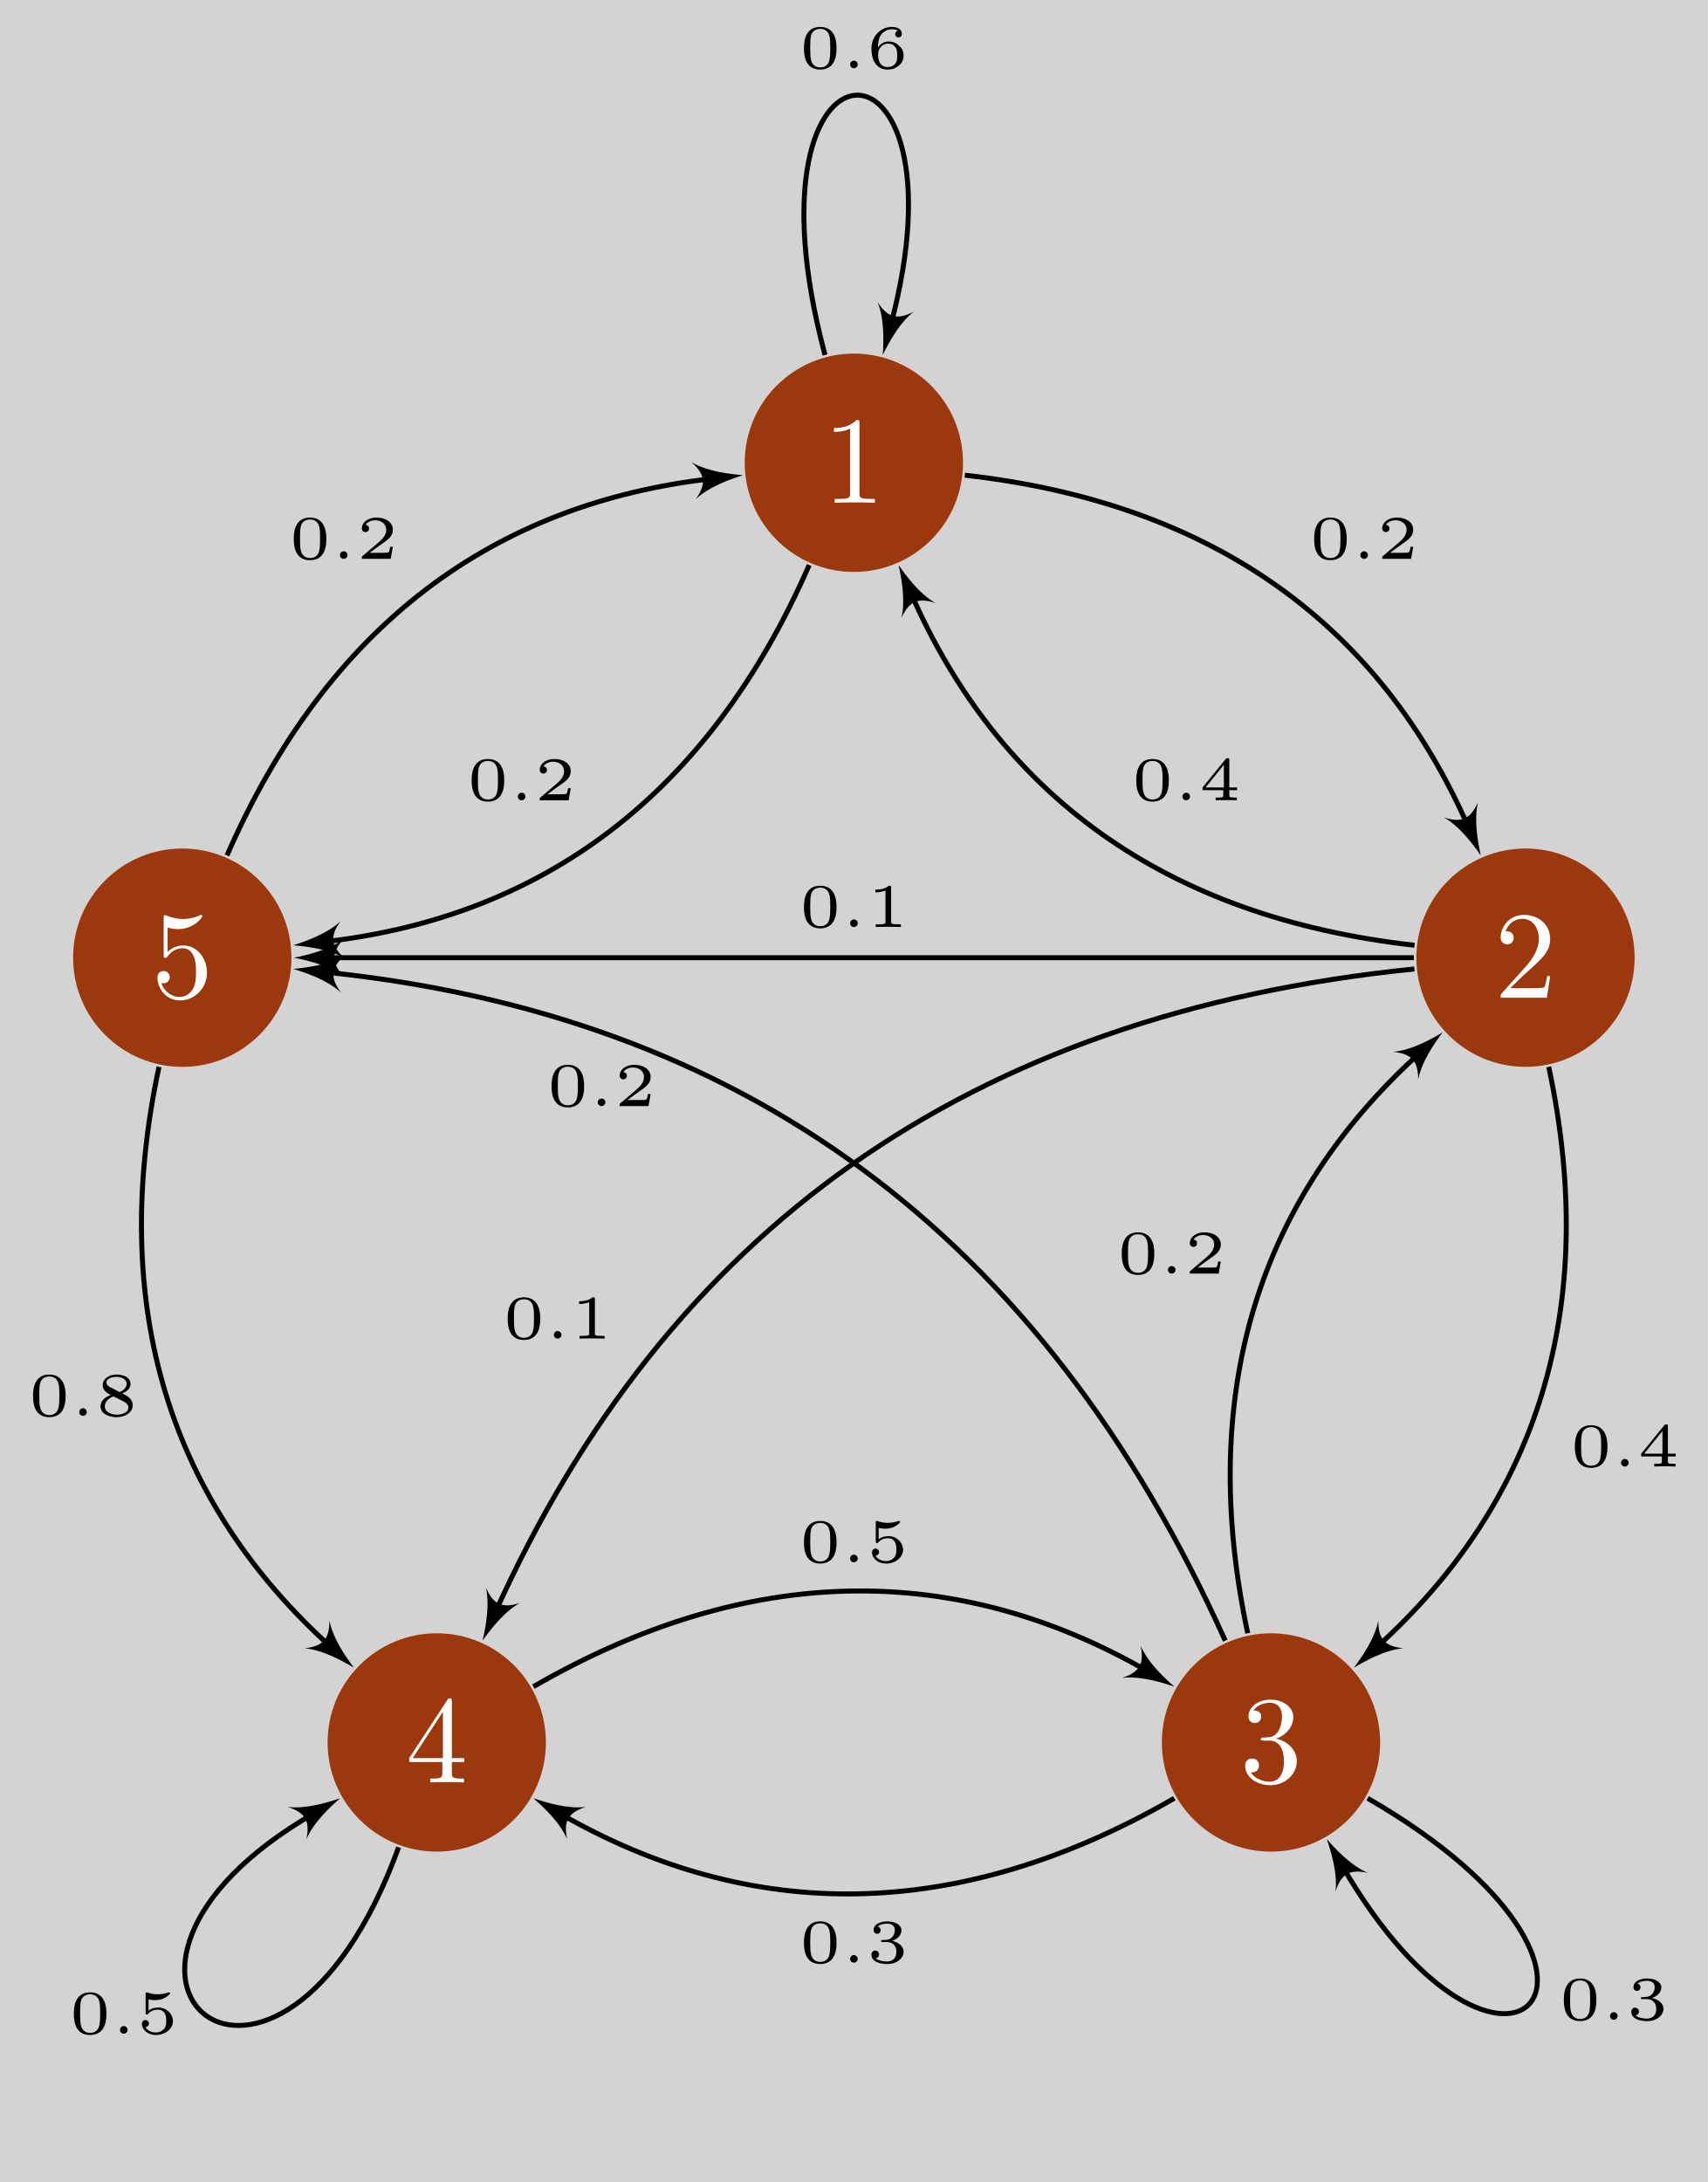
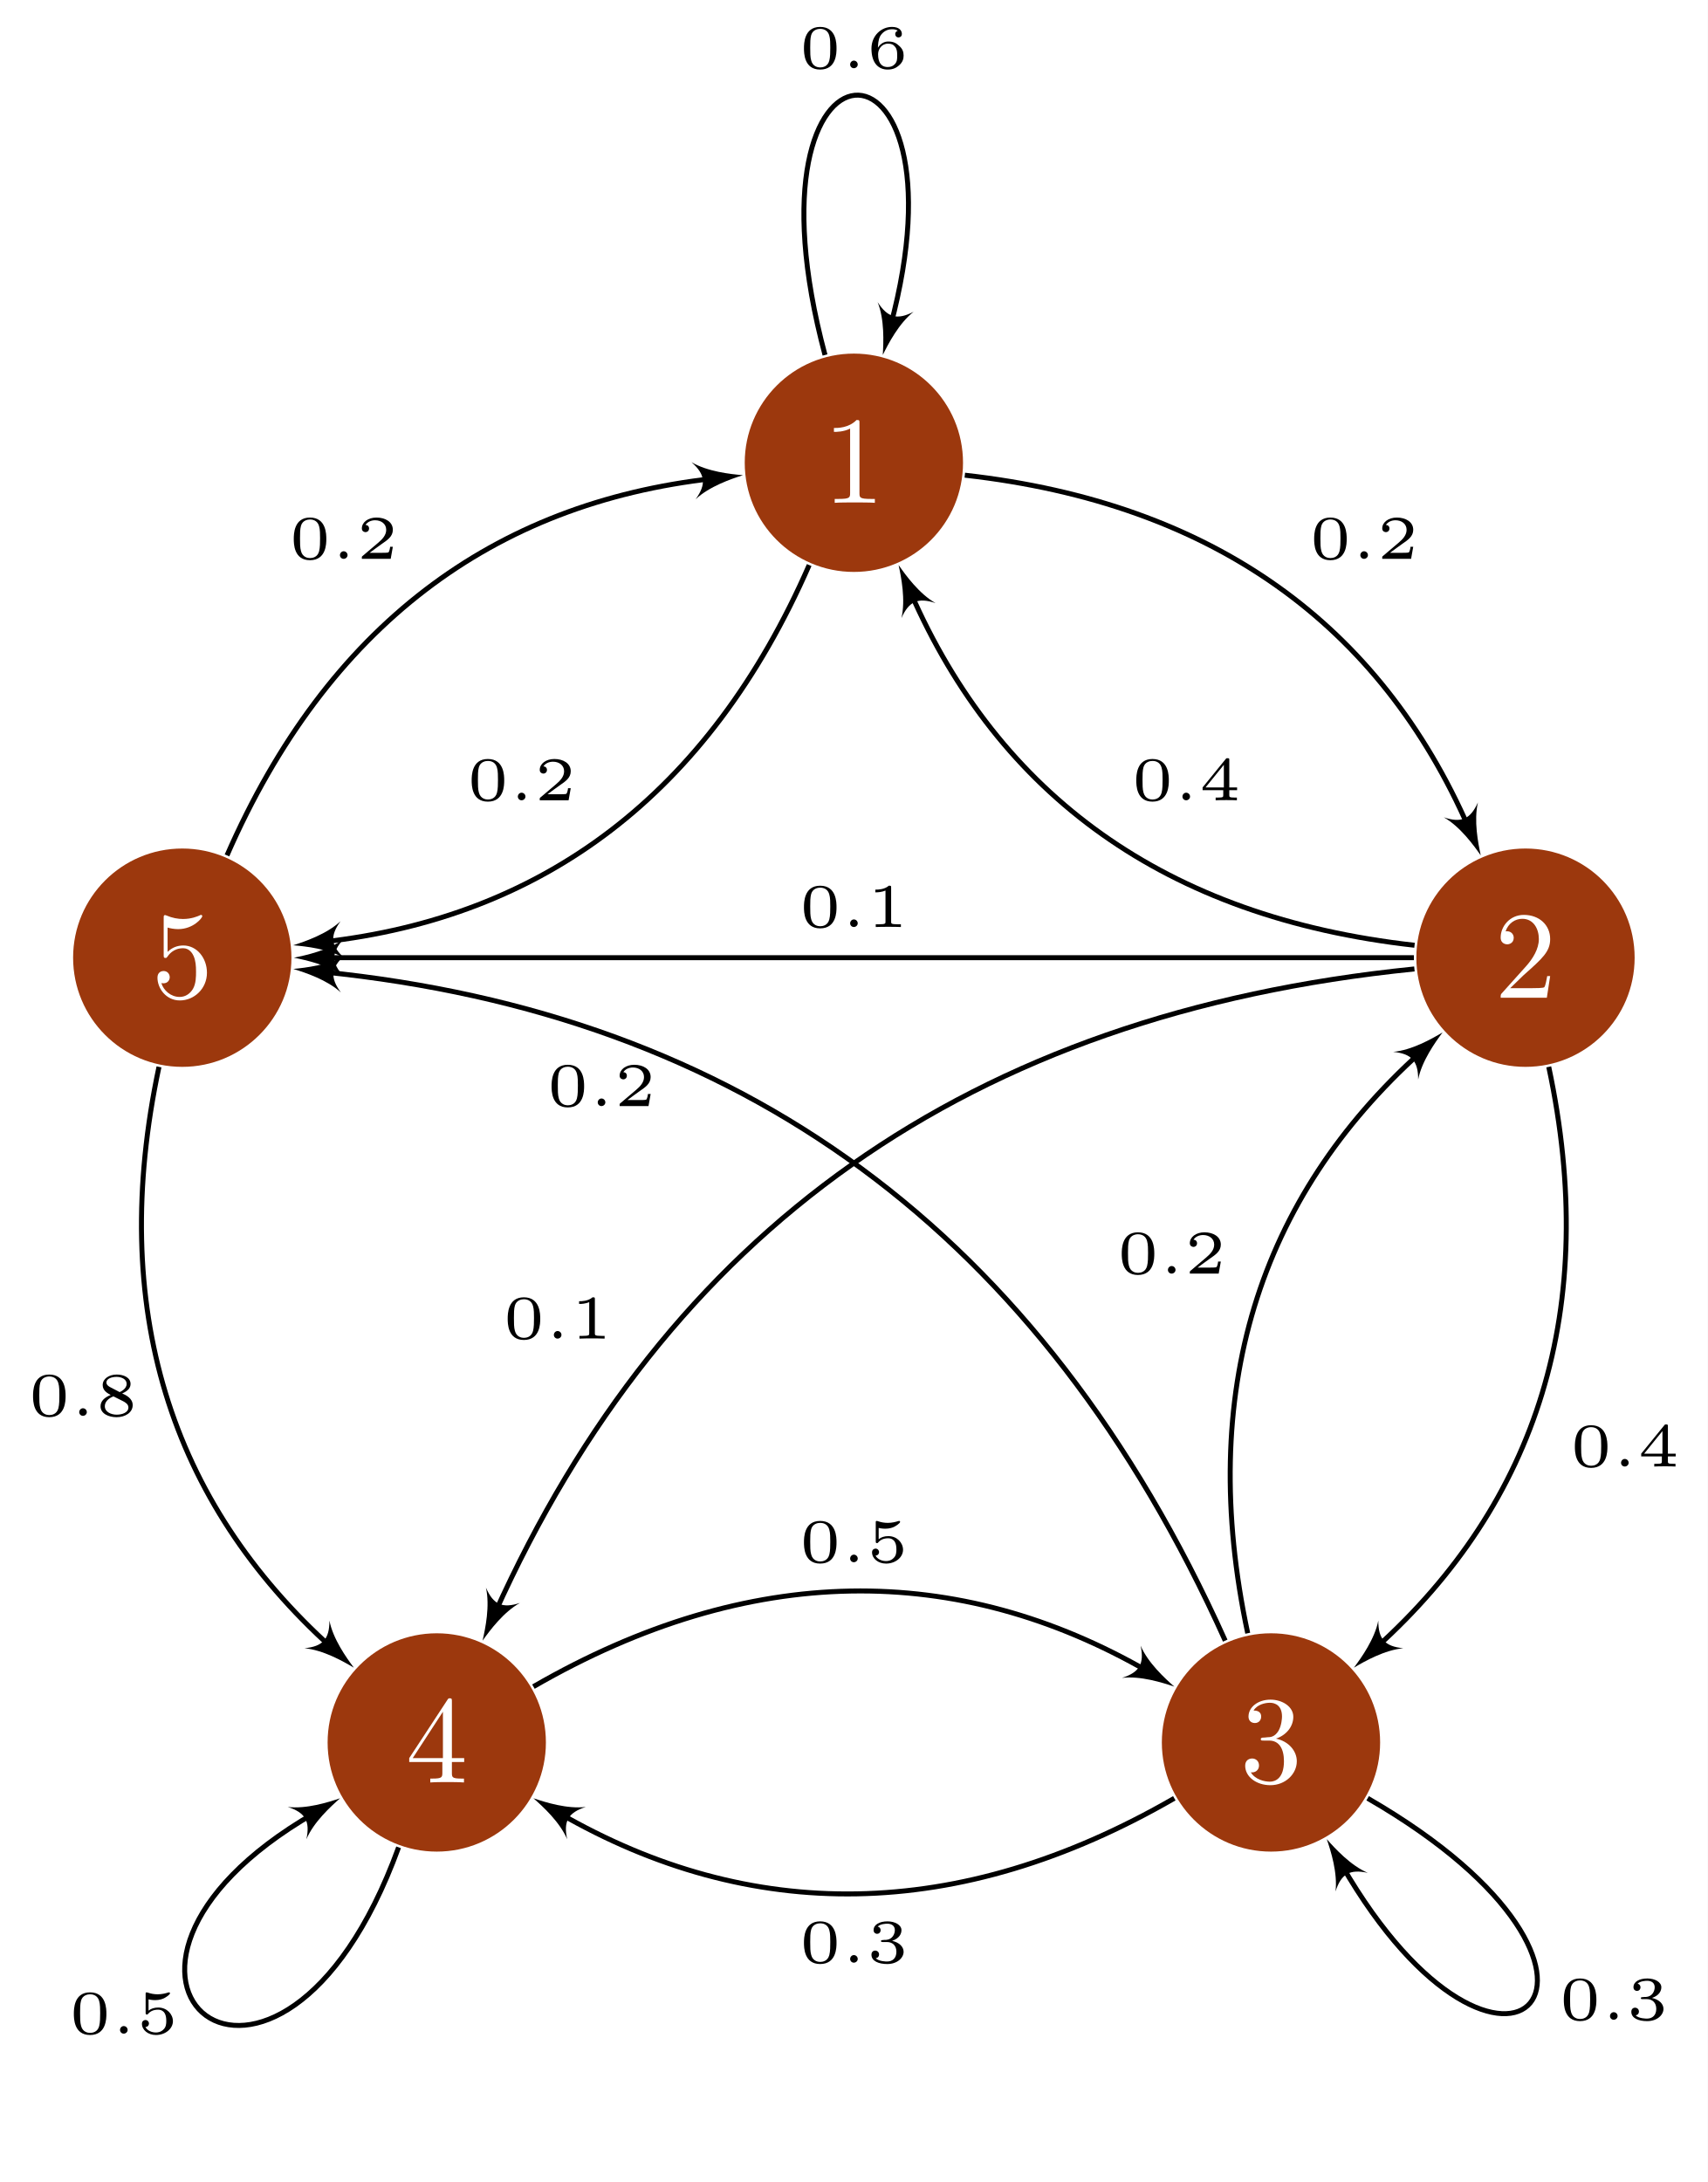
<svg xmlns="http://www.w3.org/2000/svg" xmlns:xlink="http://www.w3.org/1999/xlink" width="136.951" height="174.974" viewBox="0 0 136.951 174.974">
-   <rect width="100%" height="100%" fill="lightgray" />
+   <rect width="100%" height="100%" fill="white" />
  <defs>
    <g>
      <g id="glyph-0-0">
        <path d="M 2.938 -6.375 C 2.938 -6.625 2.938 -6.641 2.703 -6.641 C 2.078 -6 1.203 -6 0.891 -6 L 0.891 -5.688 C 1.094 -5.688 1.672 -5.688 2.188 -5.953 L 2.188 -0.781 C 2.188 -0.422 2.156 -0.312 1.266 -0.312 L 0.953 -0.312 L 0.953 0 C 1.297 -0.031 2.156 -0.031 2.562 -0.031 C 2.953 -0.031 3.828 -0.031 4.172 0 L 4.172 -0.312 L 3.859 -0.312 C 2.953 -0.312 2.938 -0.422 2.938 -0.781 Z M 2.938 -6.375 " />
      </g>
      <g id="glyph-0-1">
        <path d="M 1.266 -0.766 L 2.328 -1.797 C 3.875 -3.172 4.469 -3.703 4.469 -4.703 C 4.469 -5.844 3.578 -6.641 2.359 -6.641 C 1.234 -6.641 0.5 -5.719 0.5 -4.828 C 0.5 -4.281 1 -4.281 1.031 -4.281 C 1.203 -4.281 1.547 -4.391 1.547 -4.812 C 1.547 -5.062 1.359 -5.328 1.016 -5.328 C 0.938 -5.328 0.922 -5.328 0.891 -5.312 C 1.109 -5.969 1.656 -6.328 2.234 -6.328 C 3.141 -6.328 3.562 -5.516 3.562 -4.703 C 3.562 -3.906 3.078 -3.125 2.516 -2.5 L 0.609 -0.375 C 0.5 -0.266 0.5 -0.234 0.5 0 L 4.203 0 L 4.469 -1.734 L 4.234 -1.734 C 4.172 -1.438 4.109 -1 4 -0.844 C 3.938 -0.766 3.281 -0.766 3.062 -0.766 Z M 1.266 -0.766 " />
      </g>
      <g id="glyph-0-2">
        <path d="M 2.891 -3.516 C 3.703 -3.781 4.281 -4.469 4.281 -5.266 C 4.281 -6.078 3.406 -6.641 2.453 -6.641 C 1.453 -6.641 0.688 -6.047 0.688 -5.281 C 0.688 -4.953 0.906 -4.766 1.203 -4.766 C 1.5 -4.766 1.703 -4.984 1.703 -5.281 C 1.703 -5.766 1.234 -5.766 1.094 -5.766 C 1.391 -6.266 2.047 -6.391 2.406 -6.391 C 2.828 -6.391 3.375 -6.172 3.375 -5.281 C 3.375 -5.156 3.344 -4.578 3.094 -4.141 C 2.797 -3.656 2.453 -3.625 2.203 -3.625 C 2.125 -3.609 1.891 -3.594 1.812 -3.594 C 1.734 -3.578 1.672 -3.562 1.672 -3.469 C 1.672 -3.359 1.734 -3.359 1.906 -3.359 L 2.344 -3.359 C 3.156 -3.359 3.531 -2.688 3.531 -1.703 C 3.531 -0.344 2.844 -0.062 2.406 -0.062 C 1.969 -0.062 1.219 -0.234 0.875 -0.812 C 1.219 -0.766 1.531 -0.984 1.531 -1.359 C 1.531 -1.719 1.266 -1.922 0.984 -1.922 C 0.734 -1.922 0.422 -1.781 0.422 -1.344 C 0.422 -0.438 1.344 0.219 2.438 0.219 C 3.656 0.219 4.562 -0.688 4.562 -1.703 C 4.562 -2.516 3.922 -3.297 2.891 -3.516 Z M 2.891 -3.516 " />
      </g>
      <g id="glyph-0-3">
        <path d="M 2.938 -1.641 L 2.938 -0.781 C 2.938 -0.422 2.906 -0.312 2.172 -0.312 L 1.969 -0.312 L 1.969 0 C 2.375 -0.031 2.891 -0.031 3.312 -0.031 C 3.734 -0.031 4.25 -0.031 4.672 0 L 4.672 -0.312 L 4.453 -0.312 C 3.719 -0.312 3.703 -0.422 3.703 -0.781 L 3.703 -1.641 L 4.688 -1.641 L 4.688 -1.953 L 3.703 -1.953 L 3.703 -6.484 C 3.703 -6.688 3.703 -6.75 3.531 -6.75 C 3.453 -6.75 3.422 -6.75 3.344 -6.625 L 0.281 -1.953 L 0.281 -1.641 Z M 2.984 -1.953 L 0.562 -1.953 L 2.984 -5.672 Z M 2.984 -1.953 " />
      </g>
      <g id="glyph-0-4">
        <path d="M 4.469 -2 C 4.469 -3.188 3.656 -4.188 2.578 -4.188 C 2.109 -4.188 1.672 -4.031 1.312 -3.672 L 1.312 -5.625 C 1.516 -5.562 1.844 -5.5 2.156 -5.5 C 3.391 -5.5 4.094 -6.406 4.094 -6.531 C 4.094 -6.594 4.062 -6.641 3.984 -6.641 C 3.984 -6.641 3.953 -6.641 3.906 -6.609 C 3.703 -6.516 3.219 -6.312 2.547 -6.312 C 2.156 -6.312 1.688 -6.391 1.219 -6.594 C 1.141 -6.625 1.125 -6.625 1.109 -6.625 C 1 -6.625 1 -6.547 1 -6.391 L 1 -3.438 C 1 -3.266 1 -3.188 1.141 -3.188 C 1.219 -3.188 1.234 -3.203 1.281 -3.266 C 1.391 -3.422 1.75 -3.969 2.562 -3.969 C 3.078 -3.969 3.328 -3.516 3.406 -3.328 C 3.562 -2.953 3.594 -2.578 3.594 -2.078 C 3.594 -1.719 3.594 -1.125 3.344 -0.703 C 3.109 -0.312 2.734 -0.062 2.281 -0.062 C 1.562 -0.062 0.984 -0.594 0.812 -1.172 C 0.844 -1.172 0.875 -1.156 0.984 -1.156 C 1.312 -1.156 1.484 -1.406 1.484 -1.641 C 1.484 -1.891 1.312 -2.141 0.984 -2.141 C 0.844 -2.141 0.5 -2.062 0.5 -1.609 C 0.5 -0.75 1.188 0.219 2.297 0.219 C 3.453 0.219 4.469 -0.734 4.469 -2 Z M 4.469 -2 " />
      </g>
      <g id="glyph-1-0">
        <path d="M 3 -1.594 C 3 -1.953 3 -3.312 1.688 -3.312 C 0.391 -3.312 0.391 -1.953 0.391 -1.594 C 0.391 -1.234 0.391 0.109 1.688 0.109 C 3 0.109 3 -1.234 3 -1.594 Z M 1.688 -0.062 C 1.516 -0.062 1.094 -0.125 0.969 -0.625 C 0.891 -0.891 0.891 -1.25 0.891 -1.656 C 0.891 -2.031 0.891 -2.375 0.969 -2.656 C 1.094 -3.078 1.484 -3.156 1.688 -3.156 C 2.062 -3.156 2.328 -2.969 2.422 -2.609 C 2.5 -2.359 2.5 -1.953 2.5 -1.656 C 2.5 -1.312 2.5 -0.906 2.422 -0.609 C 2.297 -0.125 1.891 -0.062 1.688 -0.062 Z M 1.688 -0.062 " />
      </g>
      <g id="glyph-1-1">
        <path d="M 1.312 -0.297 C 1.312 -0.469 1.172 -0.609 1 -0.609 C 0.844 -0.609 0.703 -0.469 0.703 -0.297 C 0.703 -0.141 0.828 0 1 0 C 1.172 0 1.312 -0.141 1.312 -0.297 Z M 1.312 -0.297 " />
      </g>
      <g id="glyph-1-2">
        <path d="M 0.922 -1.641 C 0.938 -1.859 0.938 -2.266 1.109 -2.578 C 1.266 -2.844 1.578 -3.125 2.047 -3.125 C 2.141 -3.125 2.375 -3.125 2.516 -3 C 2.438 -2.984 2.312 -2.906 2.312 -2.734 C 2.312 -2.578 2.422 -2.469 2.578 -2.469 C 2.656 -2.469 2.844 -2.516 2.844 -2.75 C 2.844 -3.016 2.641 -3.312 2.047 -3.312 C 1.188 -3.312 0.406 -2.609 0.406 -1.578 C 0.406 -0.391 0.984 0.109 1.703 0.109 C 2.203 0.109 2.438 -0.078 2.609 -0.219 C 2.922 -0.484 2.984 -0.766 2.984 -1.016 C 2.984 -1.328 2.891 -1.562 2.625 -1.797 C 2.406 -2 2.188 -2.141 1.75 -2.141 C 1.453 -2.141 1.141 -2 0.922 -1.641 Z M 1.703 -0.094 C 0.938 -0.094 0.938 -0.922 0.938 -1.125 C 0.938 -1.516 1.219 -1.969 1.734 -1.969 C 2 -1.969 2.156 -1.906 2.312 -1.703 C 2.453 -1.516 2.469 -1.312 2.469 -1.031 C 2.469 -0.734 2.469 -0.547 2.297 -0.344 C 2.156 -0.188 1.984 -0.094 1.703 -0.094 Z M 1.703 -0.094 " />
      </g>
      <g id="glyph-1-3">
        <path d="M 2.938 -0.969 L 2.719 -0.969 C 2.719 -0.875 2.656 -0.562 2.578 -0.516 C 2.547 -0.484 2.125 -0.484 2.047 -0.484 L 1.078 -0.484 C 1.406 -0.719 1.766 -1 2.062 -1.203 C 2.516 -1.516 2.938 -1.797 2.938 -2.328 C 2.938 -2.969 2.328 -3.312 1.625 -3.312 C 0.953 -3.312 0.453 -2.938 0.453 -2.438 C 0.453 -2.188 0.672 -2.141 0.75 -2.141 C 0.875 -2.141 1.031 -2.234 1.031 -2.438 C 1.031 -2.609 0.906 -2.719 0.75 -2.719 C 0.891 -2.953 1.188 -3.094 1.516 -3.094 C 2 -3.094 2.406 -2.812 2.406 -2.328 C 2.406 -1.906 2.109 -1.578 1.734 -1.266 L 0.516 -0.234 C 0.469 -0.188 0.453 -0.188 0.453 -0.156 L 0.453 0 L 2.766 0 Z M 2.938 -0.969 " />
      </g>
      <g id="glyph-1-4">
        <path d="M 3.078 -0.812 L 3.078 -1.031 L 2.453 -1.031 L 2.453 -3.219 C 2.453 -3.344 2.453 -3.375 2.312 -3.375 C 2.219 -3.375 2.219 -3.375 2.156 -3.297 L 0.312 -1.031 L 0.312 -0.812 L 1.969 -0.812 L 1.969 -0.422 C 1.969 -0.266 1.969 -0.219 1.547 -0.219 L 1.359 -0.219 L 1.359 0 C 1.594 -0.016 1.922 -0.016 2.219 -0.016 C 2.5 -0.016 2.828 -0.016 3.062 0 L 3.062 -0.219 L 2.891 -0.219 C 2.453 -0.219 2.453 -0.266 2.453 -0.422 L 2.453 -0.812 Z M 2.016 -2.844 L 2.016 -1.031 L 0.547 -1.031 Z M 2.016 -2.844 " />
      </g>
      <g id="glyph-1-5">
        <path d="M 1.984 -3.172 C 1.984 -3.312 1.969 -3.312 1.797 -3.312 C 1.453 -3 0.891 -3 0.797 -3 L 0.719 -3 L 0.719 -2.781 L 0.797 -2.781 C 0.906 -2.781 1.234 -2.797 1.531 -2.922 L 1.531 -0.422 C 1.531 -0.281 1.531 -0.219 1 -0.219 L 0.75 -0.219 L 0.75 0 C 1.016 -0.016 1.469 -0.016 1.75 -0.016 C 2.047 -0.016 2.484 -0.016 2.766 0 L 2.766 -0.219 L 2.516 -0.219 C 1.984 -0.219 1.984 -0.281 1.984 -0.422 Z M 1.984 -3.172 " />
      </g>
      <g id="glyph-1-6">
        <path d="M 1.641 -1.656 C 2.109 -1.656 2.406 -1.359 2.406 -0.875 C 2.406 -0.359 2.094 -0.094 1.656 -0.094 C 1.594 -0.094 1 -0.094 0.75 -0.359 C 0.953 -0.391 1.016 -0.531 1.016 -0.656 C 1.016 -0.844 0.875 -0.969 0.703 -0.969 C 0.547 -0.969 0.406 -0.859 0.406 -0.641 C 0.406 -0.125 0.984 0.109 1.672 0.109 C 2.484 0.109 2.984 -0.391 2.984 -0.875 C 2.984 -1.281 2.625 -1.625 2.062 -1.75 C 2.656 -1.953 2.812 -2.328 2.812 -2.609 C 2.812 -3.016 2.312 -3.312 1.688 -3.312 C 1.062 -3.312 0.578 -3.062 0.578 -2.609 C 0.578 -2.375 0.766 -2.312 0.859 -2.312 C 1 -2.312 1.141 -2.422 1.141 -2.609 C 1.141 -2.719 1.078 -2.859 0.906 -2.891 C 1.109 -3.109 1.562 -3.125 1.672 -3.125 C 2.031 -3.125 2.281 -2.953 2.281 -2.609 C 2.281 -2.312 2.094 -1.859 1.578 -1.828 C 1.438 -1.828 1.422 -1.828 1.281 -1.812 C 1.234 -1.812 1.172 -1.812 1.172 -1.734 C 1.172 -1.656 1.219 -1.656 1.312 -1.656 Z M 1.641 -1.656 " />
      </g>
      <g id="glyph-1-7">
        <path d="M 0.984 -2.75 C 1.234 -2.688 1.469 -2.688 1.516 -2.688 C 1.859 -2.688 2.109 -2.781 2.234 -2.844 C 2.359 -2.906 2.703 -3.125 2.703 -3.234 C 2.703 -3.312 2.641 -3.312 2.625 -3.312 C 2.609 -3.312 2.609 -3.312 2.547 -3.297 C 2.359 -3.234 2.047 -3.156 1.719 -3.156 C 1.438 -3.156 1.172 -3.203 0.906 -3.297 C 0.844 -3.312 0.844 -3.312 0.828 -3.312 C 0.75 -3.312 0.75 -3.266 0.75 -3.188 L 0.75 -1.688 C 0.75 -1.594 0.75 -1.531 0.859 -1.531 C 0.906 -1.531 0.906 -1.547 0.953 -1.594 C 1.141 -1.812 1.406 -1.922 1.75 -1.922 C 2.031 -1.922 2.203 -1.766 2.266 -1.656 C 2.375 -1.484 2.406 -1.266 2.406 -1.016 C 2.406 -0.812 2.391 -0.531 2.188 -0.344 C 1.969 -0.109 1.688 -0.094 1.578 -0.094 C 1.25 -0.094 0.891 -0.234 0.734 -0.531 C 0.938 -0.547 1.016 -0.688 1.016 -0.812 C 1.016 -0.969 0.891 -1.094 0.734 -1.094 C 0.625 -1.094 0.453 -1.016 0.453 -0.797 C 0.453 -0.297 0.938 0.109 1.578 0.109 C 2.328 0.109 2.938 -0.391 2.938 -1 C 2.938 -1.562 2.453 -2.094 1.766 -2.094 C 1.453 -2.094 1.188 -2.016 0.984 -1.844 Z M 0.984 -2.75 " />
      </g>
      <g id="glyph-1-8">
        <path d="M 2.141 -1.797 C 2.656 -2.016 2.812 -2.281 2.812 -2.562 C 2.812 -3.078 2.25 -3.312 1.703 -3.312 C 1.078 -3.312 0.578 -2.969 0.578 -2.469 C 0.578 -2.016 0.969 -1.812 1.219 -1.672 C 0.703 -1.469 0.406 -1.172 0.406 -0.766 C 0.406 -0.172 1.062 0.109 1.688 0.109 C 2.391 0.109 2.984 -0.266 2.984 -0.859 C 2.984 -1.391 2.469 -1.656 2.141 -1.797 Z M 1.156 -2.312 C 0.953 -2.422 0.875 -2.547 0.875 -2.672 C 0.875 -2.984 1.297 -3.125 1.688 -3.125 C 2.094 -3.125 2.5 -2.938 2.5 -2.562 C 2.5 -2.125 1.938 -1.906 1.938 -1.906 C 1.922 -1.906 1.922 -1.906 1.875 -1.938 Z M 1.438 -1.562 L 2.219 -1.172 C 2.391 -1.078 2.641 -0.938 2.641 -0.672 C 2.641 -0.266 2.141 -0.094 1.703 -0.094 C 1.25 -0.094 0.75 -0.312 0.75 -0.766 C 0.75 -1.266 1.281 -1.5 1.438 -1.562 Z M 1.438 -1.562 " />
      </g>
    </g>
  </defs>
  <path fill-rule="nonzero" fill="rgb(61.2%, 22.099%, 5.099%)" fill-opacity="1" d="M 77.227 37.109 C 77.227 32.277 73.309 28.355 68.477 28.355 C 63.641 28.355 59.723 32.277 59.723 37.109 C 59.723 41.945 63.641 45.863 68.477 45.863 C 73.309 45.863 77.227 41.945 77.227 37.109 Z M 77.227 37.109 " />
  <g fill="rgb(100%, 100%, 100%)" fill-opacity="1">
    <use xlink:href="#glyph-0-0" x="65.985" y="40.321" />
  </g>
  <path fill-rule="nonzero" fill="rgb(61.2%, 22.099%, 5.099%)" fill-opacity="1" d="M 131.086 76.797 C 131.086 71.961 127.168 68.043 122.332 68.043 C 117.5 68.043 113.582 71.961 113.582 76.797 C 113.582 81.629 117.5 85.551 122.332 85.551 C 127.168 85.551 131.086 81.629 131.086 76.797 Z M 131.086 76.797 " />
  <g fill="rgb(100%, 100%, 100%)" fill-opacity="1">
    <use xlink:href="#glyph-0-1" x="119.843" y="80.006" />
  </g>
  <path fill-rule="nonzero" fill="rgb(61.2%, 22.099%, 5.099%)" fill-opacity="1" d="M 110.676 139.727 C 110.676 134.891 106.758 130.973 101.926 130.973 C 97.09 130.973 93.172 134.891 93.172 139.727 C 93.172 144.559 97.09 148.48 101.926 148.48 C 106.758 148.48 110.676 144.559 110.676 139.727 Z M 110.676 139.727 " />
  <g fill="rgb(100%, 100%, 100%)" fill-opacity="1">
    <use xlink:href="#glyph-0-2" x="99.433" y="142.935" />
  </g>
  <path fill-rule="nonzero" fill="rgb(61.2%, 22.099%, 5.099%)" fill-opacity="1" d="M 43.777 139.727 C 43.777 134.891 39.859 130.973 35.027 130.973 C 30.191 130.973 26.273 134.891 26.273 139.727 C 26.273 144.559 30.191 148.48 35.027 148.48 C 39.859 148.48 43.777 144.559 43.777 139.727 Z M 43.777 139.727 " />
  <g fill="rgb(100%, 100%, 100%)" fill-opacity="1">
    <use xlink:href="#glyph-0-3" x="32.536" y="142.935" />
  </g>
  <path fill-rule="nonzero" fill="rgb(61.2%, 22.099%, 5.099%)" fill-opacity="1" d="M 23.371 76.797 C 23.371 71.961 19.449 68.043 14.617 68.043 C 9.781 68.043 5.863 71.961 5.863 76.797 C 5.863 81.629 9.781 85.551 14.617 85.551 C 19.449 85.551 23.371 81.629 23.371 76.797 Z M 23.371 76.797 " />
  <g fill="rgb(100%, 100%, 100%)" fill-opacity="1">
    <use xlink:href="#glyph-0-4" x="12.127" y="80.006" />
  </g>
  <path fill="none" stroke-width="0.399" stroke-linecap="butt" stroke-linejoin="miter" stroke="rgb(0%, 0%, 0%)" stroke-opacity="1" stroke-miterlimit="10" d="M -2.315 65.339 C -9.655 92.722 9.654 92.722 2.935 67.652 " transform="matrix(1, 0, 0, -1, 68.475, 93.804)" />
  <path fill-rule="nonzero" fill="rgb(0%, 0%, 0%)" fill-opacity="1" d="M 70.793 28.465 C 71.242 27.551 72.09 25.922 73.266 25 C 71.949 25.68 71.18 25.473 70.379 24.227 C 70.938 25.613 70.855 27.449 70.793 28.465 Z M 70.793 28.465 " />
  <g fill="rgb(0%, 0%, 0%)" fill-opacity="1">
    <use xlink:href="#glyph-1-0" x="64.082" y="5.47" />
    <use xlink:href="#glyph-1-1" x="67.472" y="5.47" />
    <use xlink:href="#glyph-1-2" x="69.479" y="5.47" />
  </g>
  <path fill="none" stroke-width="0.399" stroke-linecap="butt" stroke-linejoin="miter" stroke="rgb(0%, 0%, 0%)" stroke-opacity="1" stroke-miterlimit="10" d="M 8.896 55.699 C 28.9 53.46 42.209 43.656 49.314 27.402 " transform="matrix(1, 0, 0, -1, 68.475, 93.804)" />
  <path fill-rule="nonzero" fill="rgb(0%, 0%, 0%)" fill-opacity="1" d="M 118.746 68.594 C 118.531 67.602 118.18 65.797 118.52 64.344 C 117.914 65.695 117.184 66.016 115.781 65.539 C 117.082 66.277 118.164 67.762 118.746 68.594 Z M 118.746 68.594 " />
  <g fill="rgb(0%, 0%, 0%)" fill-opacity="1">
    <use xlink:href="#glyph-1-0" x="104.996" y="44.814" />
    <use xlink:href="#glyph-1-1" x="108.386" y="44.814" />
    <use xlink:href="#glyph-1-3" x="110.393" y="44.814" />
  </g>
  <path fill="none" stroke-width="0.399" stroke-linecap="butt" stroke-linejoin="miter" stroke="rgb(0%, 0%, 0%)" stroke-opacity="1" stroke-miterlimit="10" d="M -3.584 48.492 C -11.651 30.046 -24.959 20.241 -42.584 18.269 " transform="matrix(1, 0, 0, -1, 68.475, 93.804)" />
  <path fill-rule="nonzero" fill="rgb(0%, 0%, 0%)" fill-opacity="1" d="M 23.512 75.801 C 24.523 75.887 26.352 76.086 27.641 76.844 C 26.527 75.863 26.438 75.07 27.309 73.871 C 26.219 74.895 24.48 75.492 23.512 75.801 Z M 23.512 75.801 " />
  <g fill="rgb(0%, 0%, 0%)" fill-opacity="1">
    <use xlink:href="#glyph-1-0" x="37.434" y="64.175" />
    <use xlink:href="#glyph-1-1" x="40.824" y="64.175" />
    <use xlink:href="#glyph-1-3" x="42.831" y="64.175" />
  </g>
  <path fill="none" stroke-width="0.399" stroke-linecap="butt" stroke-linejoin="miter" stroke="rgb(0%, 0%, 0%)" stroke-opacity="1" stroke-miterlimit="10" d="M 44.962 18.003 C 24.959 20.241 11.65 30.046 4.545 46.3 " transform="matrix(1, 0, 0, -1, 68.475, 93.804)" />
  <path fill-rule="nonzero" fill="rgb(0%, 0%, 0%)" fill-opacity="1" d="M 72.062 45.312 C 72.277 46.305 72.629 48.109 72.289 49.562 C 72.895 48.211 73.625 47.891 75.027 48.363 C 73.727 47.629 72.645 46.145 72.062 45.312 Z M 72.062 45.312 " />
  <g fill="rgb(0%, 0%, 0%)" fill-opacity="1">
    <use xlink:href="#glyph-1-0" x="90.731" y="64.175" />
    <use xlink:href="#glyph-1-1" x="94.121" y="64.175" />
    <use xlink:href="#glyph-1-4" x="96.128" y="64.175" />
  </g>
  <path fill="none" stroke-width="0.399" stroke-linecap="butt" stroke-linejoin="miter" stroke="rgb(0%, 0%, 0%)" stroke-opacity="1" stroke-miterlimit="10" d="M 55.724 8.253 C 59.849 -11.102 54.798 -26.676 41.873 -38.329 " transform="matrix(1, 0, 0, -1, 68.475, 93.804)" />
  <path fill-rule="nonzero" fill="rgb(0%, 0%, 0%)" fill-opacity="1" d="M 108.574 133.73 C 109.445 133.211 111.047 132.309 112.535 132.172 C 111.059 132.027 110.527 131.434 110.531 129.953 C 110.246 131.422 109.18 132.918 108.574 133.73 Z M 108.574 133.73 " />
  <g fill="rgb(0%, 0%, 0%)" fill-opacity="1">
    <use xlink:href="#glyph-1-0" x="125.904" y="117.6" />
    <use xlink:href="#glyph-1-1" x="129.294" y="117.6" />
    <use xlink:href="#glyph-1-4" x="131.301" y="117.6" />
  </g>
  <path fill="none" stroke-width="0.399" stroke-linecap="butt" stroke-linejoin="miter" stroke="rgb(0%, 0%, 0%)" stroke-opacity="1" stroke-miterlimit="10" d="M 44.951 16.105 C 9.13 12.48 -15.006 -4.919 -28.795 -35.575 " transform="matrix(1, 0, 0, -1, 68.475, 93.804)" />
  <path fill-rule="nonzero" fill="rgb(0%, 0%, 0%)" fill-opacity="1" d="M 38.699 131.562 C 39.289 130.734 40.387 129.262 41.695 128.539 C 40.289 129 39.559 128.672 38.969 127.312 C 39.297 128.773 38.926 130.57 38.699 131.562 Z M 38.699 131.562 " />
  <g fill="rgb(0%, 0%, 0%)" fill-opacity="1">
    <use xlink:href="#glyph-1-0" x="40.323" y="107.343" />
    <use xlink:href="#glyph-1-1" x="43.713" y="107.343" />
    <use xlink:href="#glyph-1-5" x="45.72" y="107.343" />
  </g>
  <path fill="none" stroke-width="0.399" stroke-linecap="butt" stroke-linejoin="miter" stroke="rgb(0%, 0%, 0%)" stroke-opacity="1" stroke-miterlimit="10" d="M 44.908 17.007 L -42.514 17.007 " transform="matrix(1, 0, 0, -1, 68.475, 93.804)" />
  <path fill-rule="nonzero" fill="rgb(0%, 0%, 0%)" fill-opacity="1" d="M 23.57 76.797 C 24.566 76.996 26.359 77.395 27.555 78.289 C 26.559 77.195 26.559 76.398 27.555 75.301 C 26.359 76.199 24.566 76.598 23.57 76.797 Z M 23.57 76.797 " />
  <g fill="rgb(0%, 0%, 0%)" fill-opacity="1">
    <use xlink:href="#glyph-1-0" x="64.082" y="74.337" />
    <use xlink:href="#glyph-1-1" x="67.472" y="74.337" />
    <use xlink:href="#glyph-1-5" x="69.479" y="74.337" />
  </g>
  <path fill="none" stroke-width="0.399" stroke-linecap="butt" stroke-linejoin="miter" stroke="rgb(0%, 0%, 0%)" stroke-opacity="1" stroke-miterlimit="10" d="M 41.201 -50.399 C 65.752 -64.571 52.099 -78.223 39.119 -55.747 " transform="matrix(1, 0, 0, -1, 68.475, 93.804)" />
  <path fill-rule="nonzero" fill="rgb(0%, 0%, 0%)" fill-opacity="1" d="M 106.398 147.48 C 106.727 148.441 107.277 150.191 107.098 151.676 C 107.551 150.266 108.238 149.867 109.688 150.184 C 108.312 149.594 107.07 148.242 106.398 147.48 Z M 106.398 147.48 " />
  <g fill="rgb(0%, 0%, 0%)" fill-opacity="1">
    <use xlink:href="#glyph-1-0" x="125.018" y="161.965" />
    <use xlink:href="#glyph-1-1" x="128.408" y="161.965" />
    <use xlink:href="#glyph-1-6" x="130.415" y="161.965" />
  </g>
  <path fill="none" stroke-width="0.399" stroke-linecap="butt" stroke-linejoin="miter" stroke="rgb(0%, 0%, 0%)" stroke-opacity="1" stroke-miterlimit="10" d="M 31.584 -37.165 C 27.459 -17.809 32.509 -2.235 45.435 9.413 " transform="matrix(1, 0, 0, -1, 68.475, 93.804)" />
  <path fill-rule="nonzero" fill="rgb(0%, 0%, 0%)" fill-opacity="1" d="M 115.684 82.789 C 114.812 83.309 113.211 84.215 111.723 84.348 C 113.199 84.496 113.73 85.086 113.727 86.566 C 114.012 85.102 115.078 83.605 115.684 82.789 Z M 115.684 82.789 " />
  <g fill="rgb(0%, 0%, 0%)" fill-opacity="1">
    <use xlink:href="#glyph-1-0" x="89.566" y="102.131" />
    <use xlink:href="#glyph-1-1" x="92.956" y="102.131" />
    <use xlink:href="#glyph-1-3" x="94.963" y="102.131" />
  </g>
  <path fill="none" stroke-width="0.399" stroke-linecap="butt" stroke-linejoin="miter" stroke="rgb(0%, 0%, 0%)" stroke-opacity="1" stroke-miterlimit="10" d="M 25.697 -50.399 C 8.341 -60.419 -8.338 -60.419 -23.627 -51.594 " transform="matrix(1, 0, 0, -1, 68.475, 93.804)" />
  <path fill-rule="nonzero" fill="rgb(0%, 0%, 0%)" fill-opacity="1" d="M 42.777 144.203 C 43.543 144.871 44.895 146.113 45.484 147.488 C 45.168 146.043 45.566 145.352 46.977 144.898 C 45.492 145.078 43.742 144.527 42.777 144.203 Z M 42.777 144.203 " />
  <g fill="rgb(0%, 0%, 0%)" fill-opacity="1">
    <use xlink:href="#glyph-1-0" x="64.082" y="157.386" />
    <use xlink:href="#glyph-1-1" x="67.472" y="157.386" />
    <use xlink:href="#glyph-1-6" x="69.479" y="157.386" />
  </g>
  <path fill="none" stroke-width="0.399" stroke-linecap="butt" stroke-linejoin="miter" stroke="rgb(0%, 0%, 0%)" stroke-opacity="1" stroke-miterlimit="10" d="M 29.779 -37.758 C 15.009 -4.919 -9.131 12.48 -42.573 15.867 " transform="matrix(1, 0, 0, -1, 68.475, 93.804)" />
  <path fill-rule="nonzero" fill="rgb(0%, 0%, 0%)" fill-opacity="1" d="M 23.523 77.699 C 24.492 77.996 26.238 78.574 27.336 79.586 C 26.457 78.395 26.535 77.602 27.637 76.613 C 26.359 77.383 24.535 77.602 23.523 77.699 Z M 23.523 77.699 " />
  <g fill="rgb(0%, 0%, 0%)" fill-opacity="1">
    <use xlink:href="#glyph-1-0" x="43.842" y="88.696" />
    <use xlink:href="#glyph-1-1" x="47.232" y="88.696" />
    <use xlink:href="#glyph-1-3" x="49.239" y="88.696" />
  </g>
  <path fill="none" stroke-width="0.399" stroke-linecap="butt" stroke-linejoin="miter" stroke="rgb(0%, 0%, 0%)" stroke-opacity="1" stroke-miterlimit="10" d="M -36.51 -54.333 C -46.205 -80.973 -65.752 -64.571 -43.272 -51.594 " transform="matrix(1, 0, 0, -1, 68.475, 93.804)" />
  <path fill-rule="nonzero" fill="rgb(0%, 0%, 0%)" fill-opacity="1" d="M 27.273 144.203 C 26.312 144.527 24.559 145.078 23.074 144.898 C 24.484 145.352 24.883 146.043 24.57 147.488 C 25.156 146.113 26.512 144.871 27.273 144.203 Z M 27.273 144.203 " />
  <g fill="rgb(0%, 0%, 0%)" fill-opacity="1">
    <use xlink:href="#glyph-1-0" x="5.532" y="163.078" />
    <use xlink:href="#glyph-1-1" x="8.922" y="163.078" />
    <use xlink:href="#glyph-1-7" x="10.929" y="163.078" />
  </g>
  <path fill="none" stroke-width="0.399" stroke-linecap="butt" stroke-linejoin="miter" stroke="rgb(0%, 0%, 0%)" stroke-opacity="1" stroke-miterlimit="10" d="M -25.698 -41.446 C -8.338 -31.426 8.341 -31.426 23.627 -40.251 " transform="matrix(1, 0, 0, -1, 68.475, 93.804)" />
  <path fill-rule="nonzero" fill="rgb(0%, 0%, 0%)" fill-opacity="1" d="M 94.172 135.25 C 93.406 134.578 92.055 133.336 91.469 131.965 C 91.781 133.41 91.383 134.102 89.973 134.551 C 91.457 134.371 93.207 134.926 94.172 135.25 Z M 94.172 135.25 " />
  <g fill="rgb(0%, 0%, 0%)" fill-opacity="1">
    <use xlink:href="#glyph-1-0" x="64.082" y="125.275" />
    <use xlink:href="#glyph-1-1" x="67.472" y="125.275" />
    <use xlink:href="#glyph-1-7" x="69.479" y="125.275" />
  </g>
  <path fill="none" stroke-width="0.399" stroke-linecap="butt" stroke-linejoin="miter" stroke="rgb(0%, 0%, 0%)" stroke-opacity="1" stroke-miterlimit="10" d="M -50.272 25.21 C -42.209 43.656 -28.901 53.46 -11.272 55.433 " transform="matrix(1, 0, 0, -1, 68.475, 93.804)" />
  <path fill-rule="nonzero" fill="rgb(0%, 0%, 0%)" fill-opacity="1" d="M 59.578 38.105 C 58.566 38.02 56.738 37.82 55.453 37.062 C 56.562 38.043 56.652 38.832 55.785 40.035 C 56.871 39.012 58.609 38.414 59.578 38.105 Z M 59.578 38.105 " />
  <g fill="rgb(0%, 0%, 0%)" fill-opacity="1">
    <use xlink:href="#glyph-1-0" x="23.168" y="44.814" />
    <use xlink:href="#glyph-1-1" x="26.558" y="44.814" />
    <use xlink:href="#glyph-1-3" x="28.565" y="44.814" />
  </g>
  <path fill="none" stroke-width="0.399" stroke-linecap="butt" stroke-linejoin="miter" stroke="rgb(0%, 0%, 0%)" stroke-opacity="1" stroke-miterlimit="10" d="M -55.725 8.253 C -59.85 -11.102 -54.799 -26.676 -41.873 -38.329 " transform="matrix(1, 0, 0, -1, 68.475, 93.804)" />
  <path fill-rule="nonzero" fill="rgb(0%, 0%, 0%)" fill-opacity="1" d="M 28.375 133.73 C 27.77 132.918 26.703 131.422 26.418 129.953 C 26.422 131.434 25.891 132.027 24.418 132.172 C 25.906 132.309 27.504 133.211 28.375 133.73 Z M 28.375 133.73 " />
  <g fill="rgb(0%, 0%, 0%)" fill-opacity="1">
    <use xlink:href="#glyph-1-0" x="2.26" y="113.536" />
    <use xlink:href="#glyph-1-1" x="5.65" y="113.536" />
    <use xlink:href="#glyph-1-8" x="7.657" y="113.536" />
  </g>
</svg>
